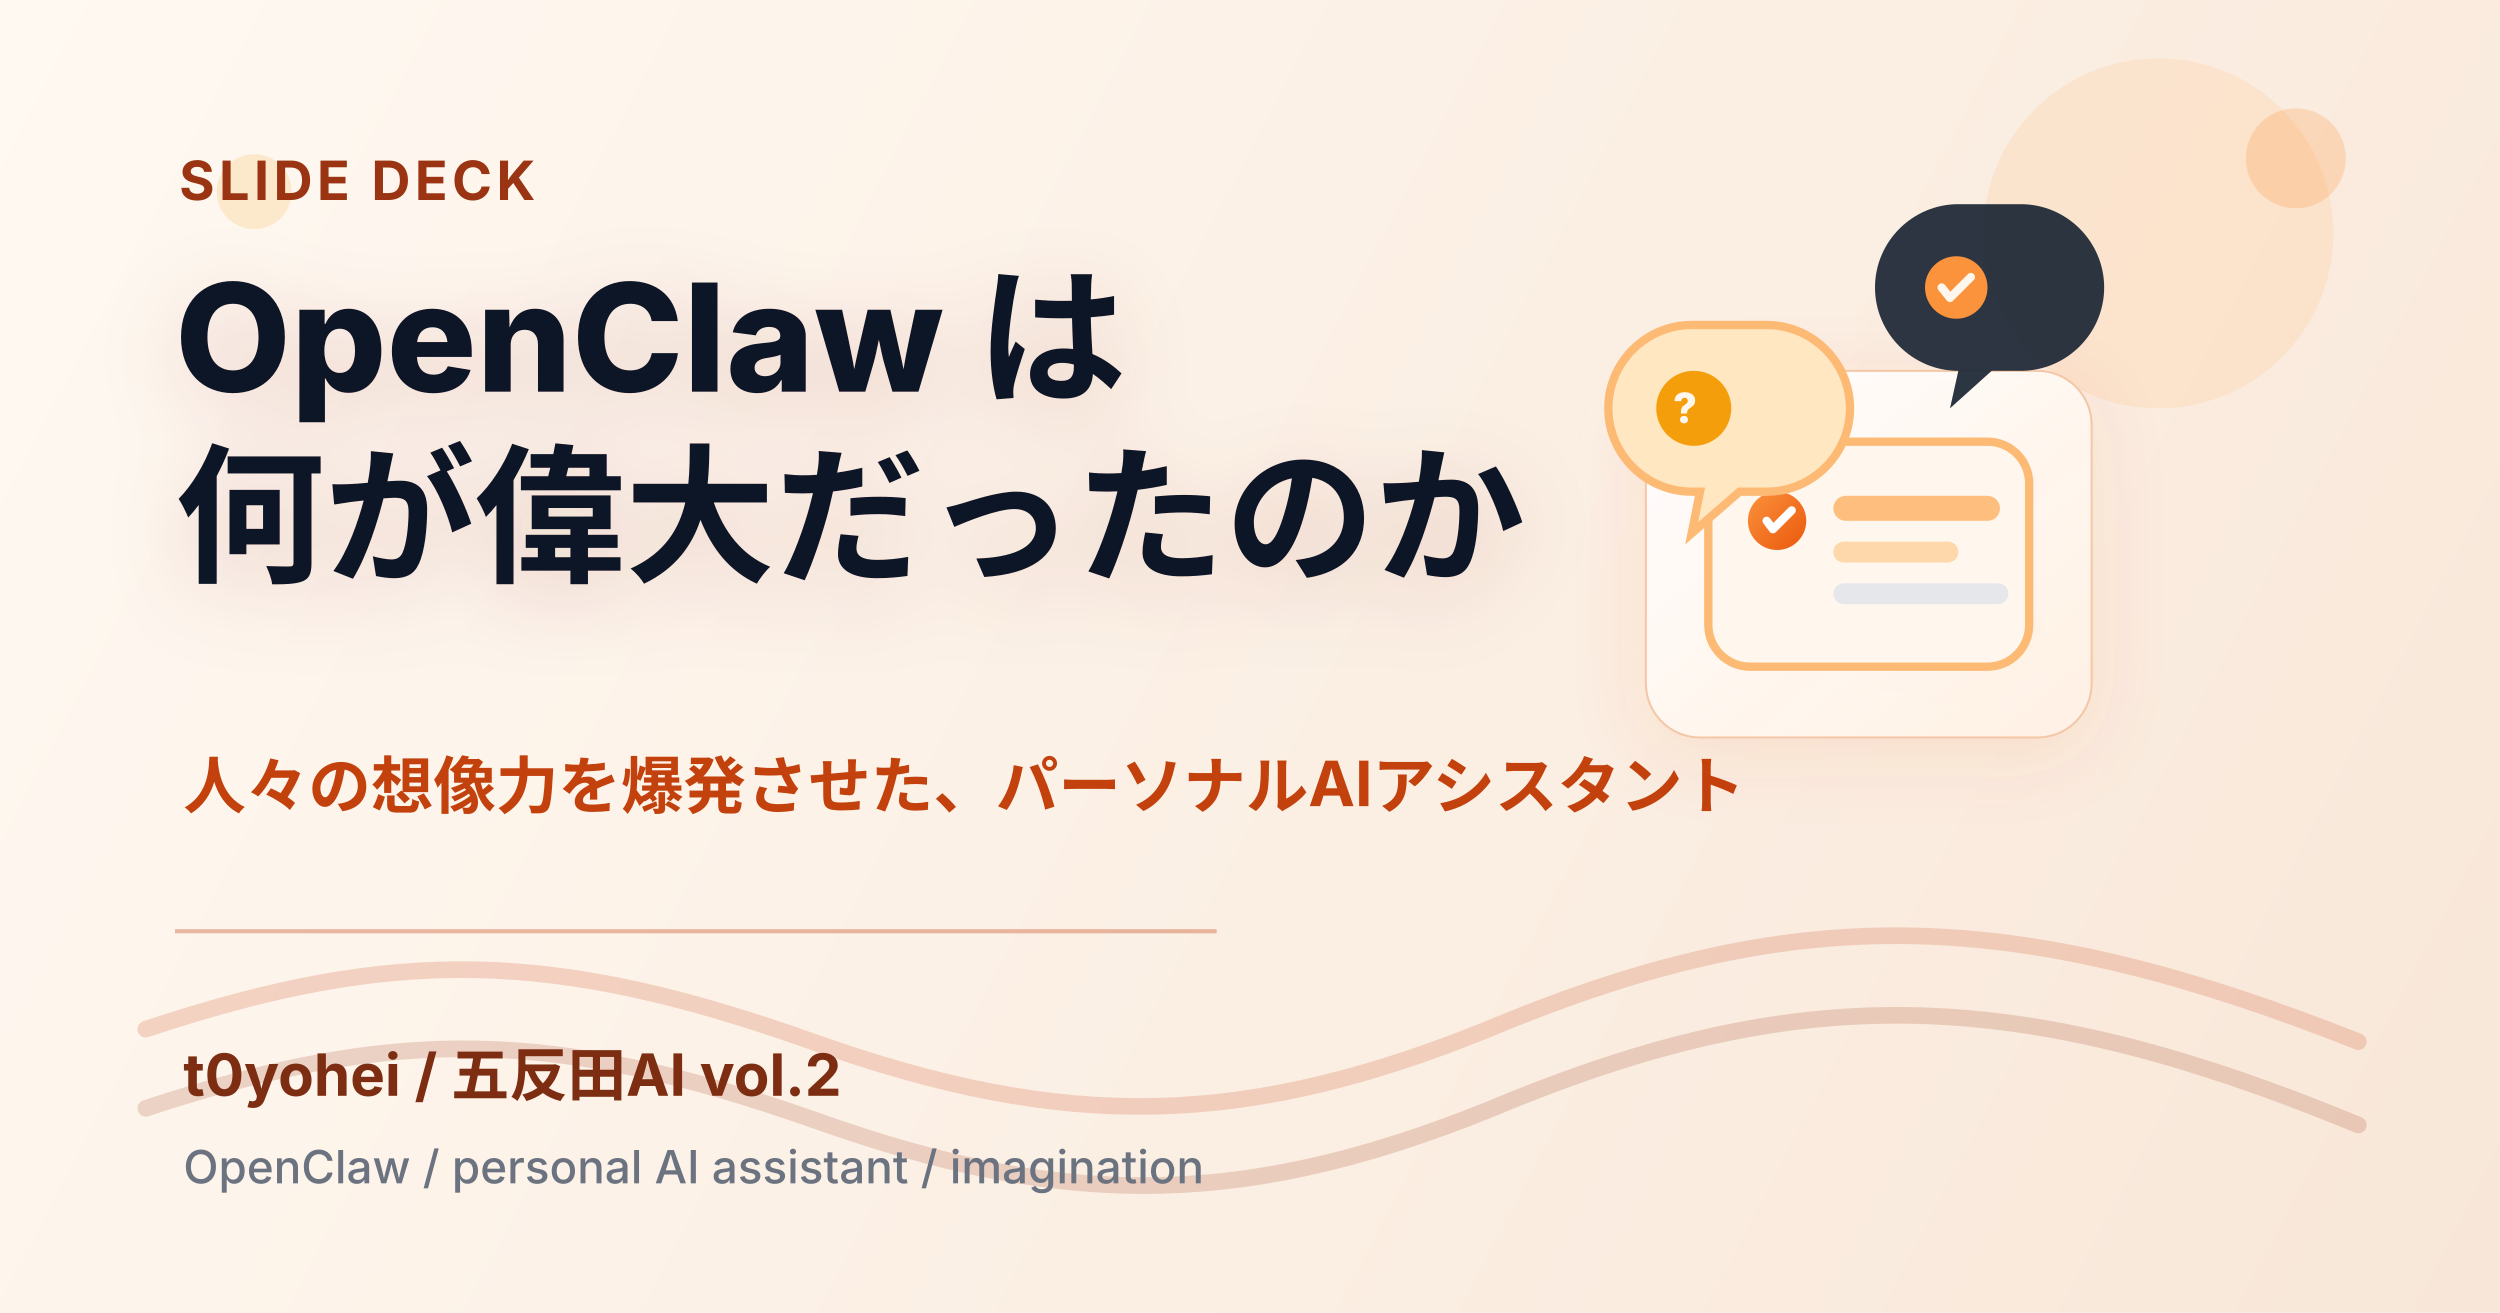
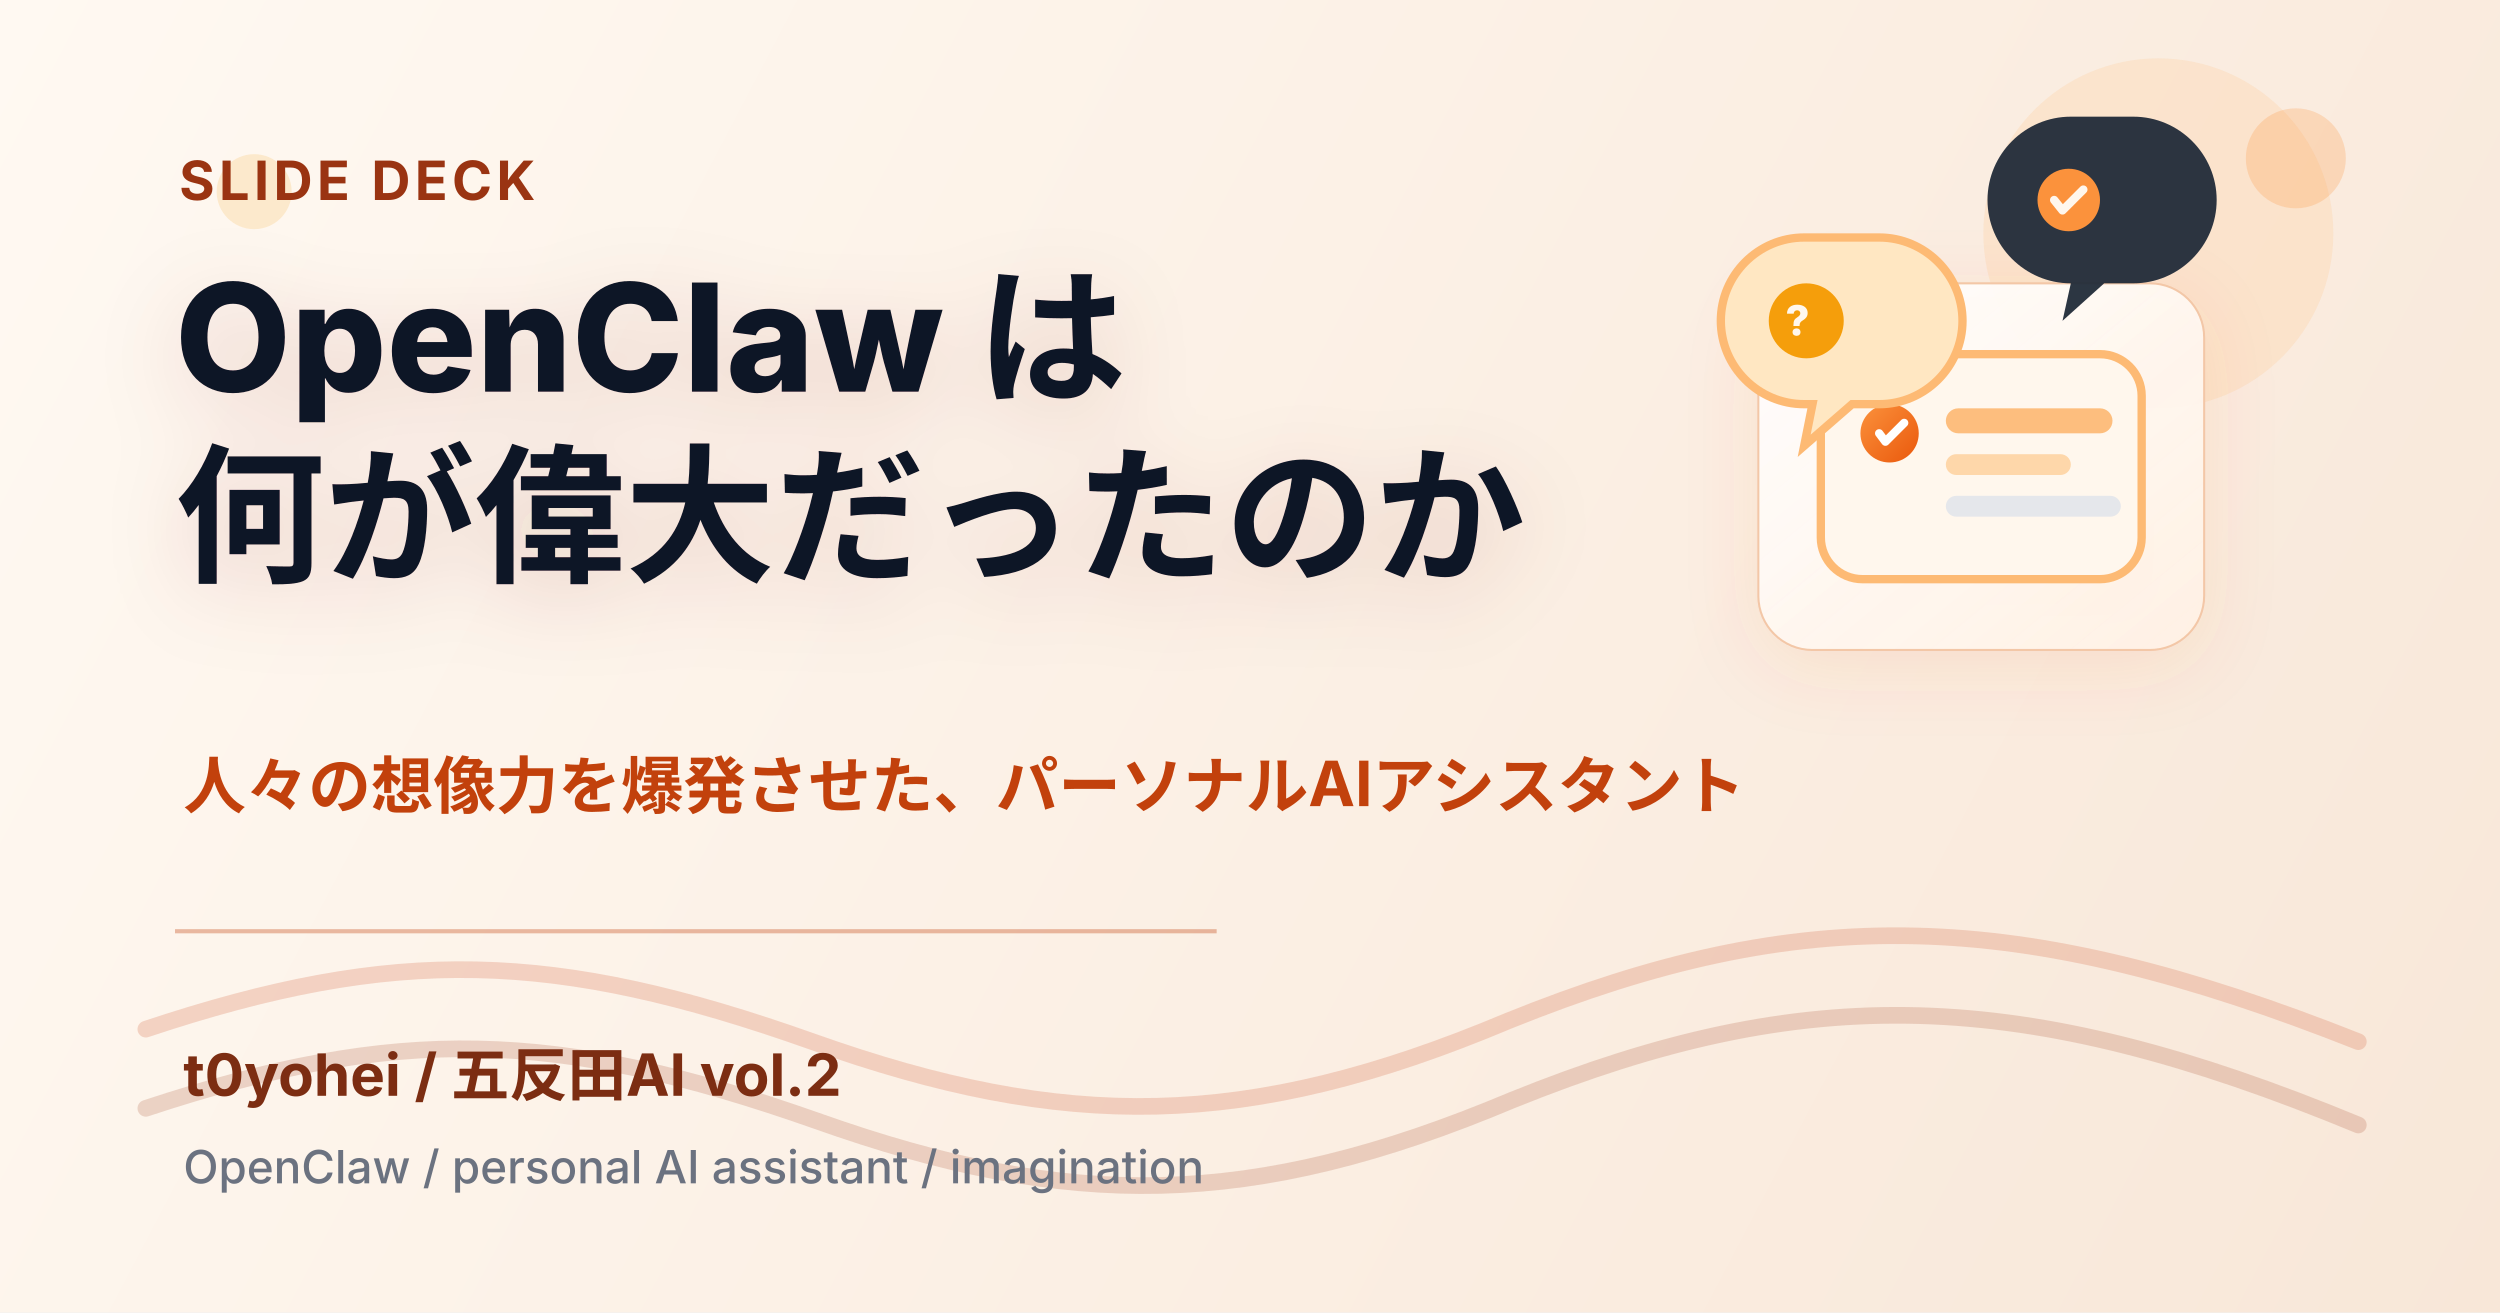
<svg xmlns="http://www.w3.org/2000/svg" width="1200" height="630" viewBox="0 0 1200 630" fill="none">
  <defs>
    <linearGradient id="bg" x1="0" y1="0" x2="1200" y2="630" gradientUnits="userSpaceOnUse">
      <stop stop-color="#FFF9F2" />
      <stop offset="1" stop-color="#F8E7D8" />
    </linearGradient>
    <linearGradient id="card" x1="0" y1="0" x2="1" y2="1">
      <stop stop-color="#FFFFFF" stop-opacity="0.97" />
      <stop offset="1" stop-color="#FFF1E4" stop-opacity="0.92" />
    </linearGradient>
    <linearGradient id="accent" x1="0" y1="0" x2="1" y2="1">
      <stop stop-color="#FB923C" />
      <stop offset="1" stop-color="#EA580C" />
    </linearGradient>
    <filter id="shadow" x="0" y="0" width="1200" height="630" filterUnits="userSpaceOnUse">
      <feDropShadow dx="0" dy="10" stdDeviation="20" flood-color="#7C2D12" flood-opacity="0.16" />
    </filter>
    <filter id="soft" x="0" y="0" width="1200" height="630" filterUnits="userSpaceOnUse">
      <feDropShadow dx="0" dy="8" stdDeviation="18" flood-color="#EA580C" flood-opacity="0.10" />
    </filter>
  </defs>
  <rect width="1200" height="630" fill="url(#bg)" />
  <circle cx="1036" cy="112" r="84" fill="#FDBA74" opacity="0.18" />
  <circle cx="1102" cy="76" r="24" fill="#FB923C" opacity="0.24" />
  <circle cx="122" cy="92" r="18" fill="#F59E0B" opacity="0.16" />
  <path d="M70 494C190 454 266 456 390 500C511 543 598 543 724 490C865 433 968 435 1132 500" stroke="#D97757" stroke-width="8" stroke-linecap="round" opacity="0.28" />
  <path d="M70 532C191 492 267 494 392 538C513 581 600 581 726 528C867 471 970 473 1132 540" stroke="#9A3412" stroke-width="8" stroke-linecap="round" opacity="0.18" />
  <text x="86" y="96" fill="#9A3412" font-size="26" font-family="Inter, Arial, sans-serif" font-weight="700" letter-spacing="0.08em">SLIDE DECK</text>
  <g filter="url(#shadow)">
    <text x="84" y="188" fill="#111827" font-size="72" font-family="Inter, 'Hiragino Sans', 'Noto Sans JP', Arial, sans-serif" font-weight="800">OpenClaw は</text>
    <text x="84" y="274" fill="#111827" font-size="72" font-family="Inter, 'Hiragino Sans', 'Noto Sans JP', Arial, sans-serif" font-weight="800">何が偉大だったのか</text>
  </g>
  <text x="88" y="388" fill="#C2410C" font-size="30" font-family="Inter, 'Hiragino Sans', 'Noto Sans JP', Arial, sans-serif" font-weight="700">人々の想像力を爆発させた、パーソナルAIアシスタント</text>
  <rect x="84" y="446" width="500" height="2" fill="#C2410C" opacity="0.34" />
  <g filter="url(#soft)">
-     <rect x="790" y="178" width="214" height="176" rx="26" fill="url(#card)" stroke="#F3C7A7" />
+     <rect x="844" y="136" width="214" height="176" rx="26" fill="url(#card)" stroke="#F3C7A7" />
  </g>
  <g>
-     <rect x="820" y="212" width="154" height="108" rx="20" fill="#FFF7ED" stroke="#FDBA74" stroke-width="4" />
-     <circle cx="853" cy="250" r="14" fill="url(#accent)" />
-     <path d="M848 250L851 254L860 245" stroke="white" stroke-width="4" stroke-linecap="round" stroke-linejoin="round" />
-     <rect x="880" y="238" width="80" height="12" rx="6" fill="#FDBA74" opacity="0.92" />
-     <rect x="880" y="260" width="60" height="10" rx="5" fill="#FED7AA" />
-     <rect x="880" y="280" width="84" height="10" rx="5" fill="#E5E7EB" />
+     <rect x="874" y="170" width="154" height="108" rx="20" fill="#FFF7ED" stroke="#FDBA74" stroke-width="4" />
+     <circle cx="907" cy="208" r="14" fill="url(#accent)" />
+     <path d="M902 208L905 212L914 203" stroke="white" stroke-width="4" stroke-linecap="round" stroke-linejoin="round" />
+     <rect x="934" y="196" width="80" height="12" rx="6" fill="#FDBA74" opacity="0.92" />
+     <rect x="934" y="218" width="60" height="10" rx="5" fill="#FED7AA" />
+     <rect x="934" y="238" width="84" height="10" rx="5" fill="#E5E7EB" />
  </g>
  <g>
-     <path d="M772 196C772 174 790 156 812 156H848C870 156 888 174 888 196C888 218 870 236 848 236H835L812 256L816 236H812C790 236 772 218 772 196Z" fill="#FFE7C2" stroke="#FDBA74" stroke-width="4" />
-     <circle cx="813" cy="196" r="18" fill="#F59E0B" />
-     <text x="803" y="203" fill="#FFF7ED" font-size="20" font-family="Inter, Arial, sans-serif" font-weight="800">?</text>
+     <path d="M826 154C826 132 844 114 866 114H902C924 114 942 132 942 154C942 176 924 194 902 194H889L866 214L870 194H866C844 194 826 176 826 154Z" fill="#FFE7C2" stroke="#FDBA74" stroke-width="4" />
+     <circle cx="867" cy="154" r="18" fill="#F59E0B" />
+     <text x="857" y="161" fill="#FFF7ED" font-size="20" font-family="Inter, Arial, sans-serif" font-weight="800">?</text>
  </g>
  <g>
-     <path d="M900 138C900 116 918 98 940 98H970C992 98 1010 116 1010 138C1010 160 992 178 970 178H956L936 196L940 178H940C918 178 900 160 900 138Z" fill="#1F2937" opacity="0.94" />
-     <circle cx="939" cy="138" r="15" fill="#FB923C" />
-     <path d="M932 138L936 143L946 133" stroke="#FFF7ED" stroke-width="4" stroke-linecap="round" stroke-linejoin="round" />
+     <path d="M954 96C954 74 972 56 994 56H1024C1046 56 1064 74 1064 96C1064 118 1046 136 1024 136H1010L990 154L994 136H994C972 136 954 118 954 96Z" fill="#1F2937" opacity="0.94" />
+     <circle cx="993" cy="96" r="15" fill="#FB923C" />
+     <path d="M986 96L990 101L1000 91" stroke="#FFF7ED" stroke-width="4" stroke-linecap="round" stroke-linejoin="round" />
  </g>
  <text x="88" y="526" fill="#7C2D12" font-size="28" font-family="Inter, 'Hiragino Sans', 'Noto Sans JP', Arial, sans-serif" font-weight="700">t0yohei / 五反田AI vol.2</text>
  <text x="88" y="568" fill="#6B7280" font-size="22" font-family="Inter, Arial, sans-serif" font-weight="500">OpenClaw / personal AI assistant / imagination</text>
</svg>
